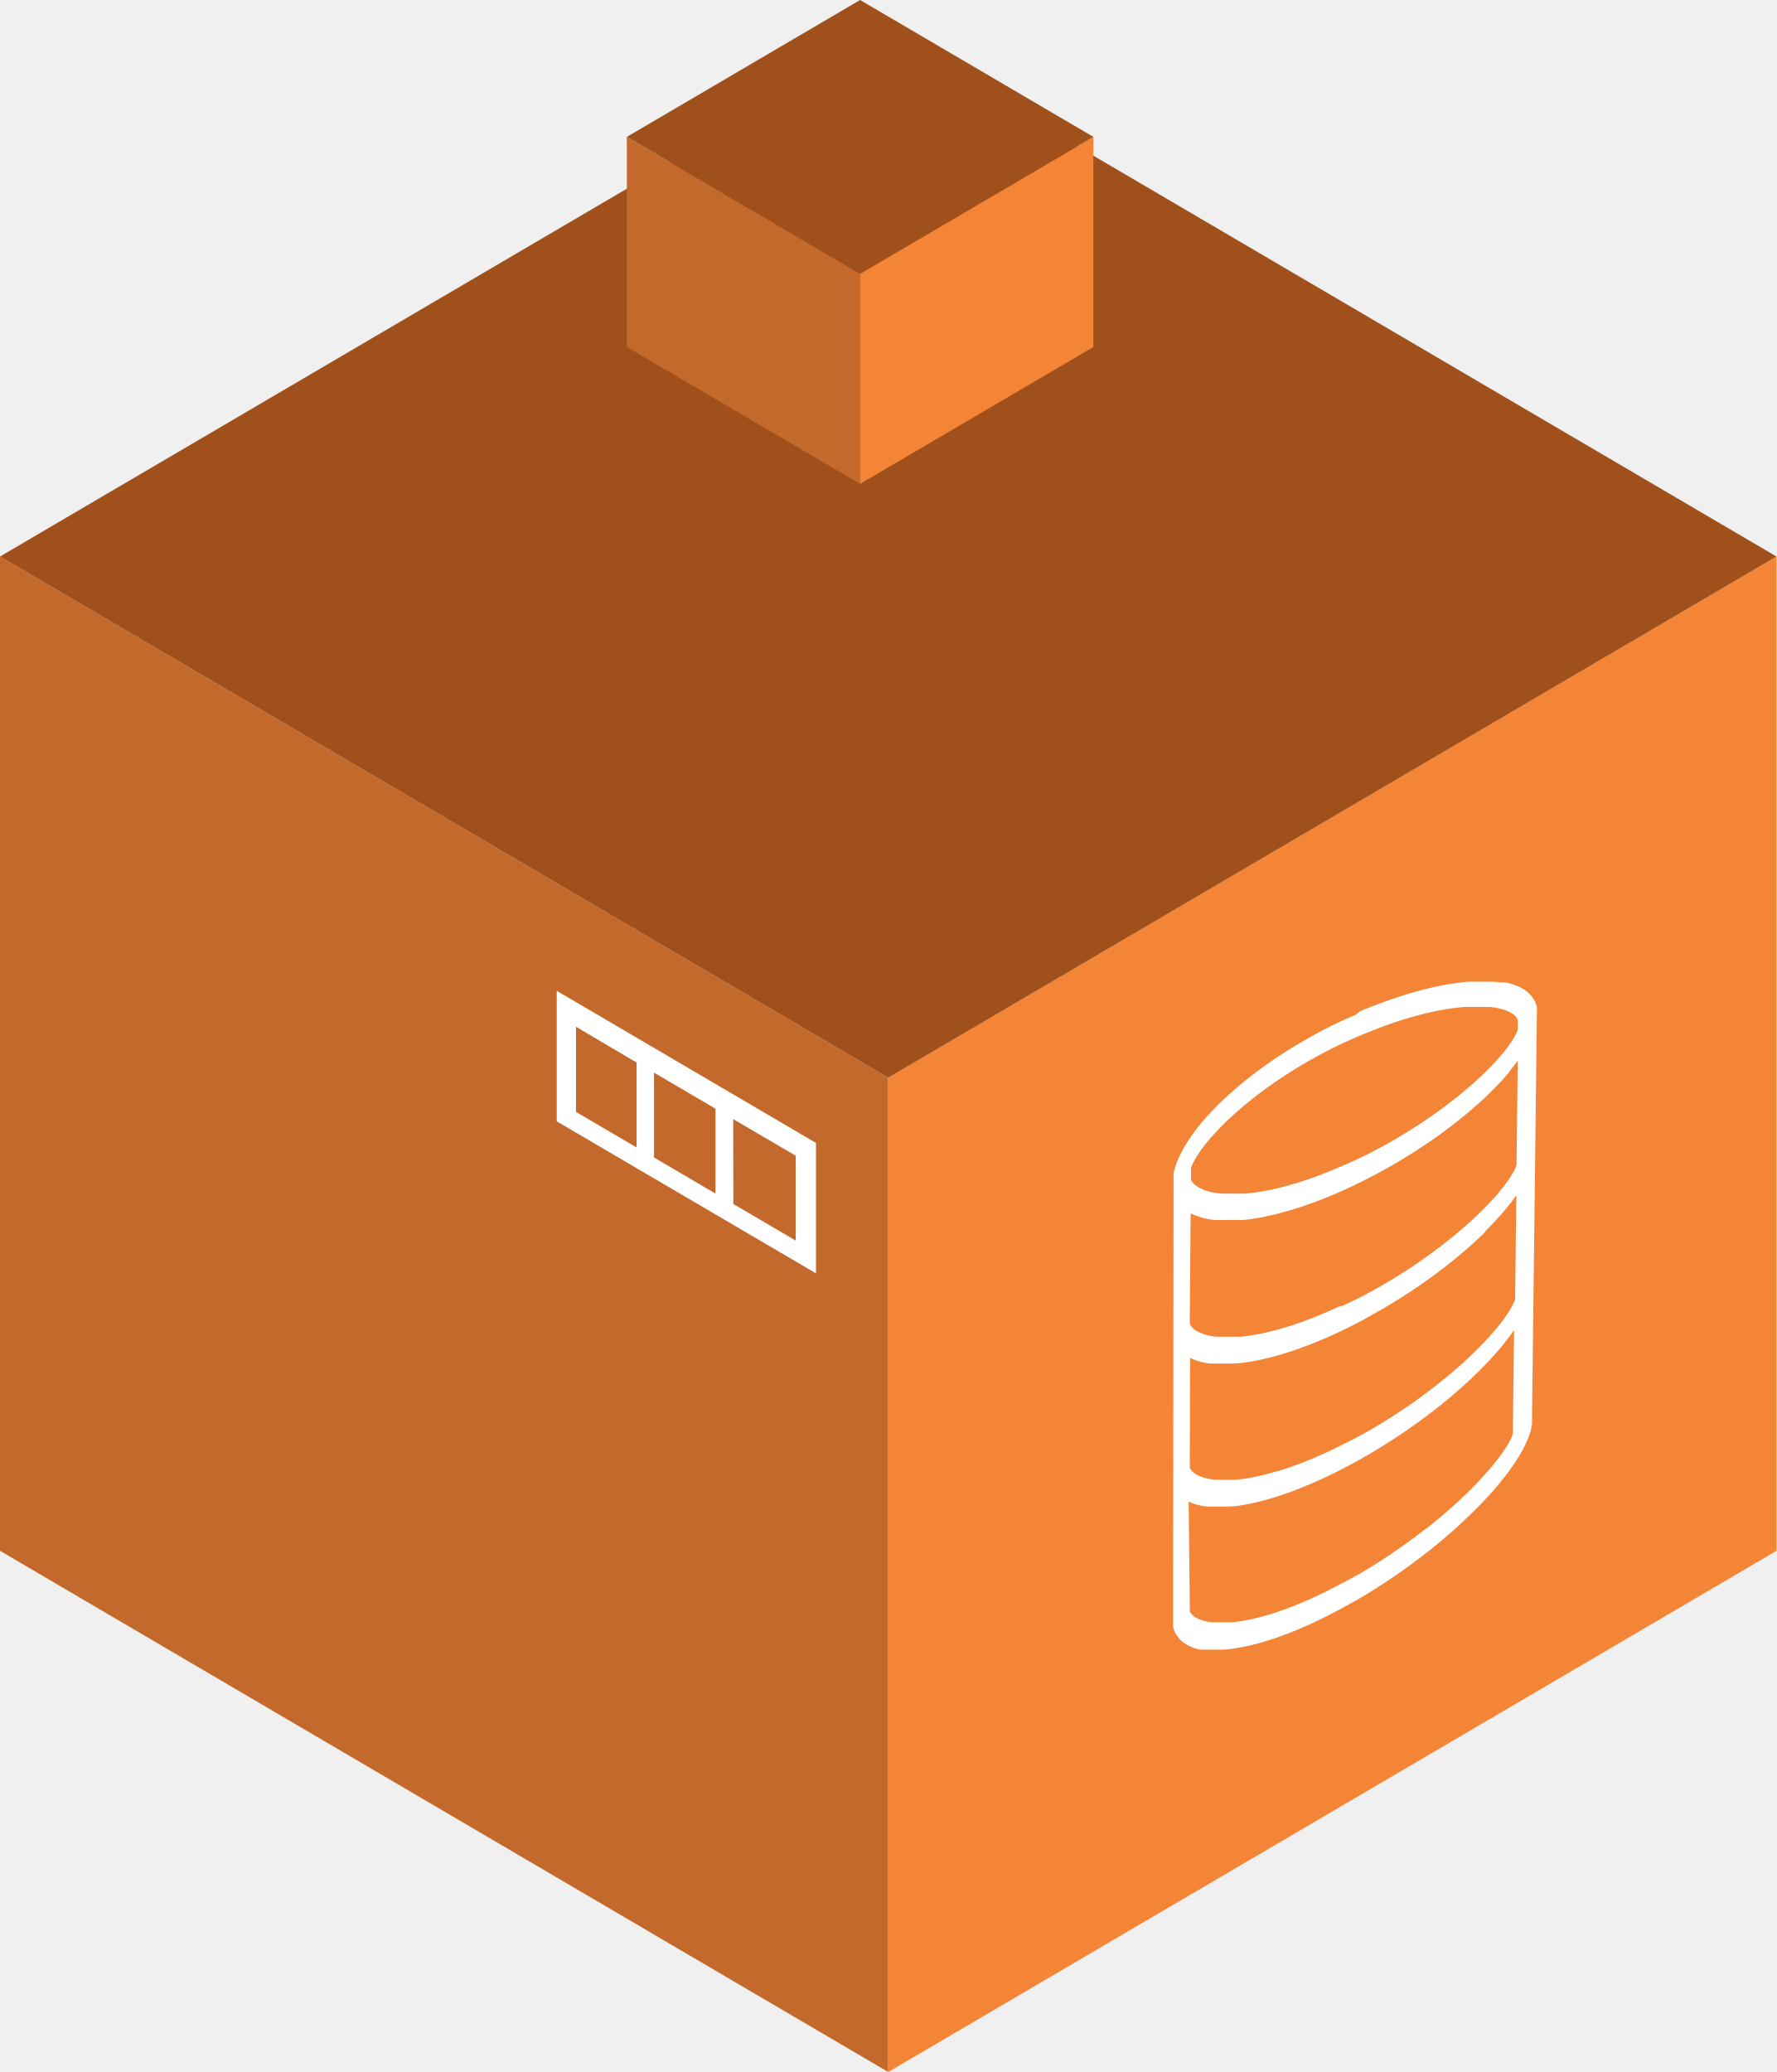
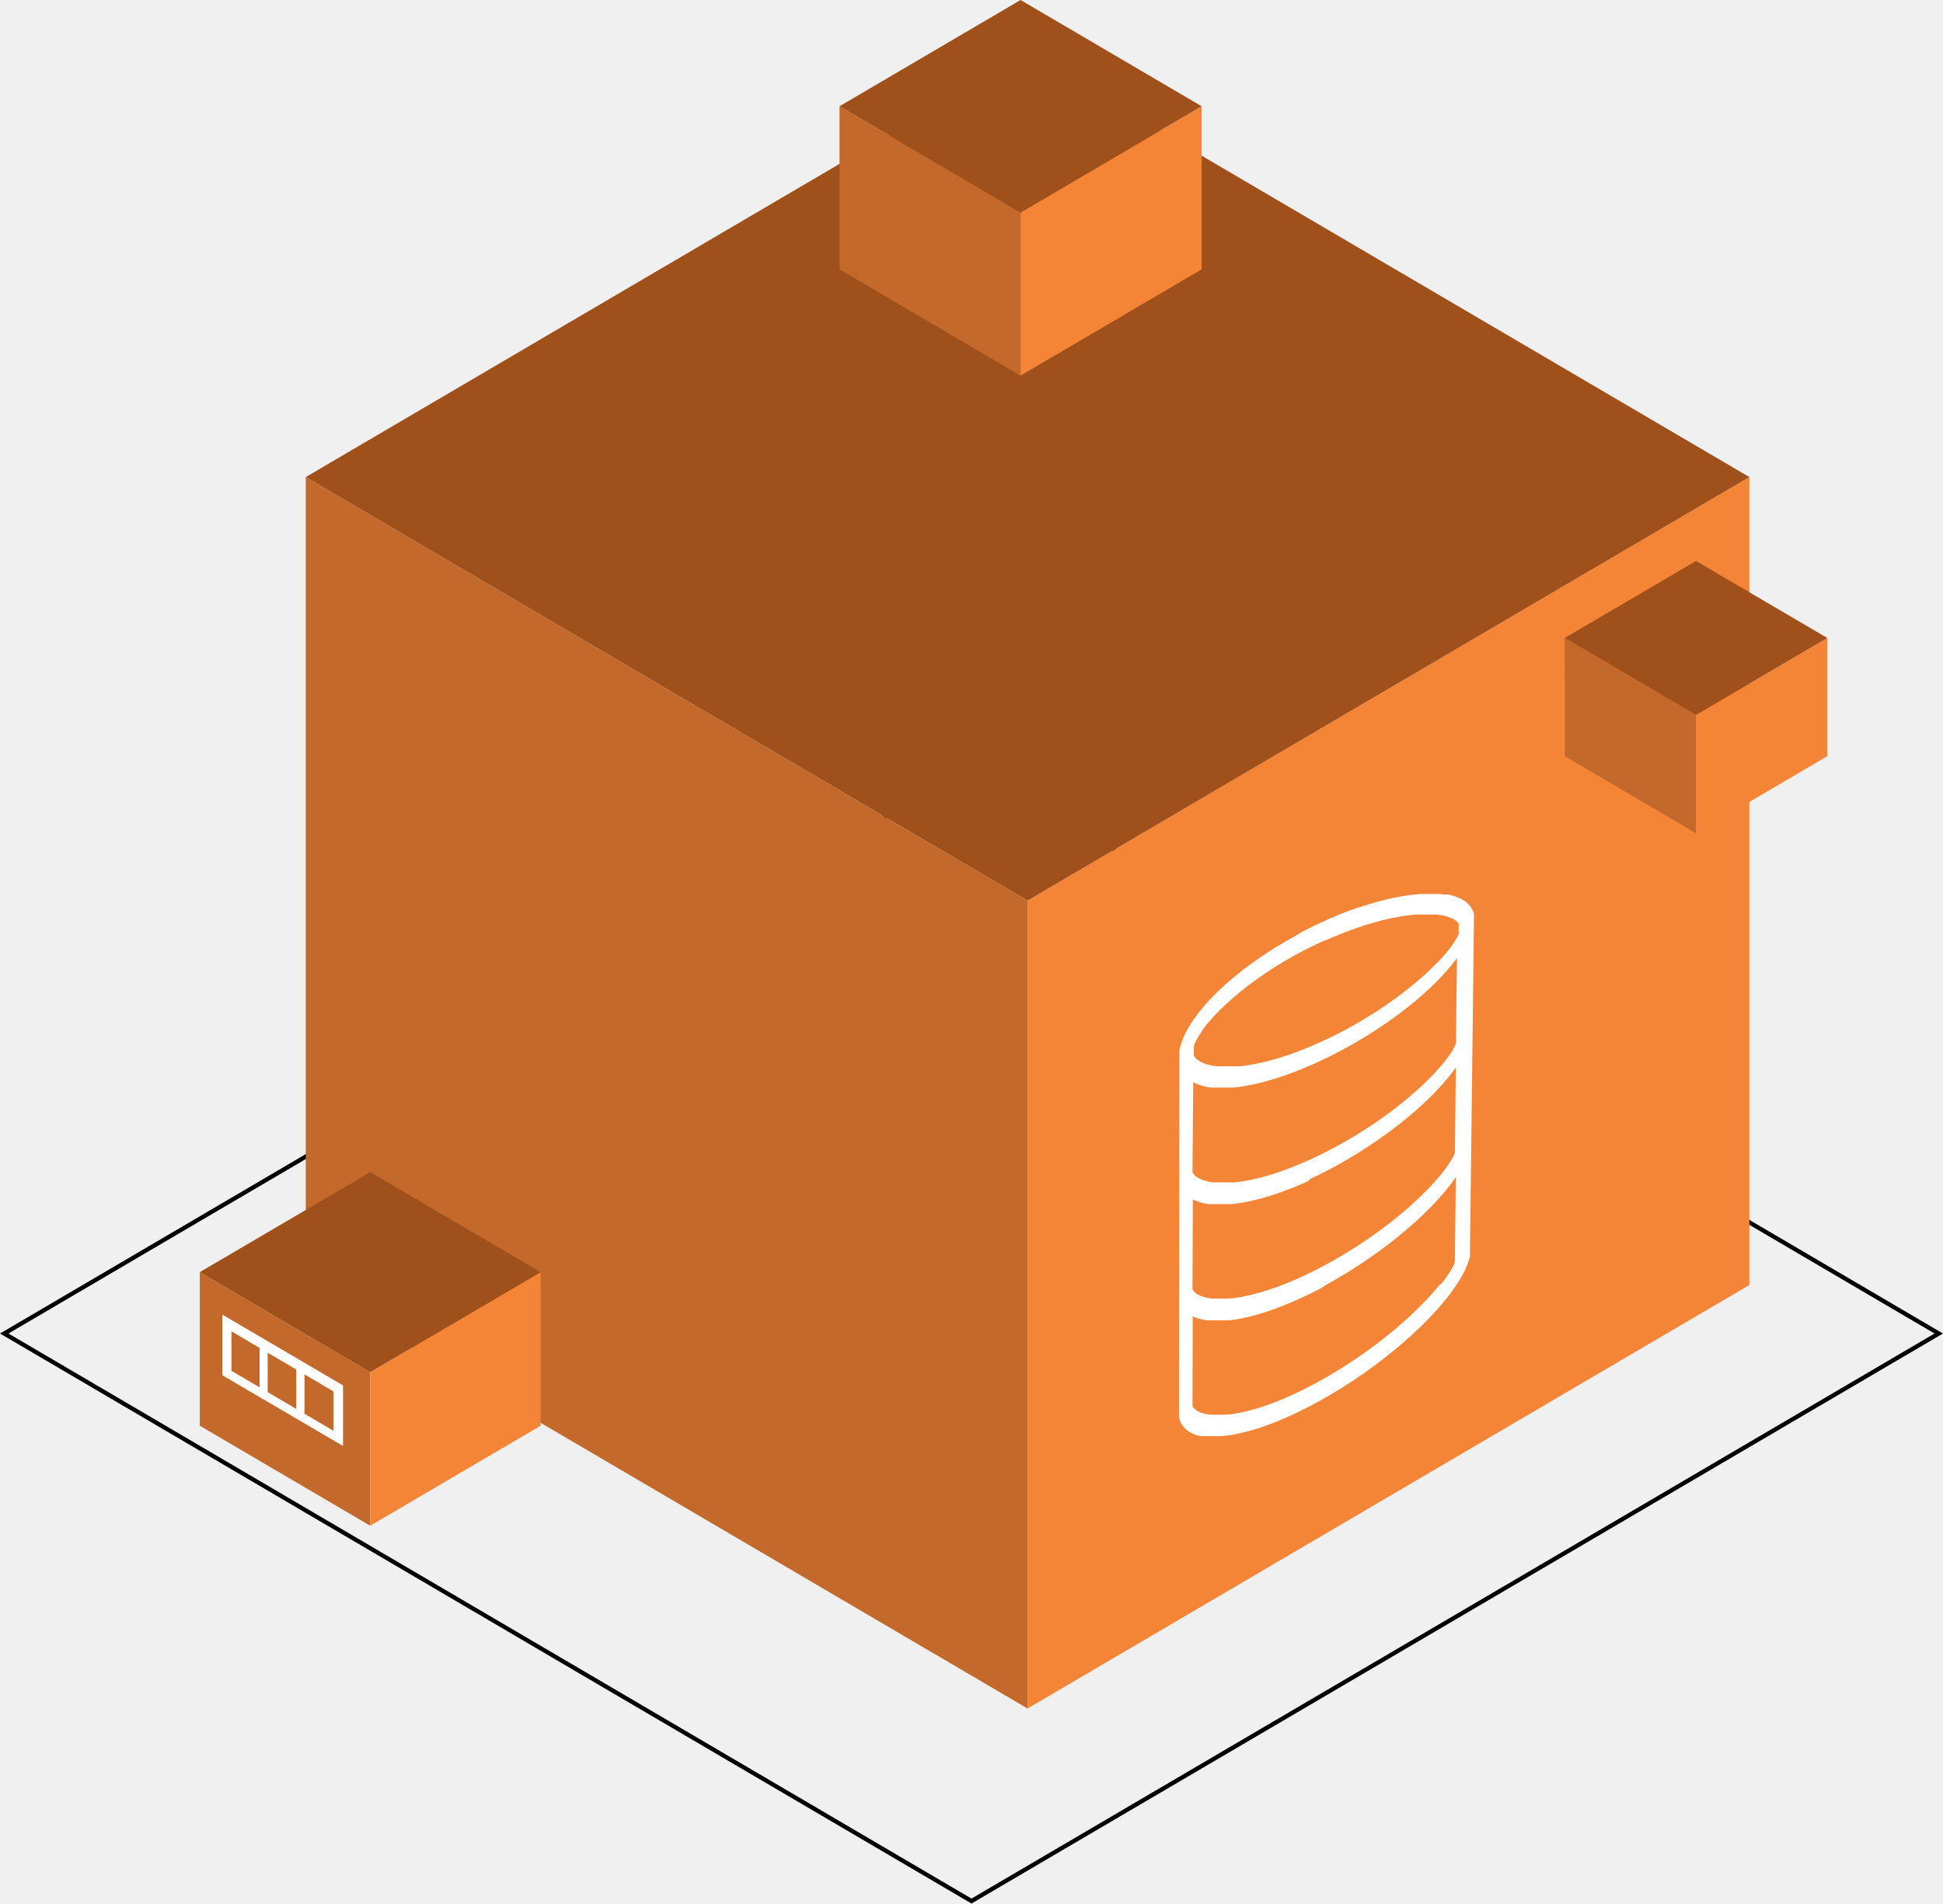
- <svg xmlns="http://www.w3.org/2000/svg" viewBox="0 0 366.13 427.04">
+ <svg xmlns="http://www.w3.org/2000/svg" viewBox="0 0 454.16 444.97">
  <defs>
-     <style>.a{fill:#c4692c;}.b{fill:#f58536;}.c{fill:#a0501a;}.d{fill:#fff;}</style>
+     <style>.a{fill:none;stroke:#000;stroke-miterlimit:10;}.b{fill:#c4692c;}.c{fill:#f58536;}.d{fill:#a0501a;}.e{fill:#fff;}</style>
  </defs>
-   <polygon class="a" points="183.06 427.04 0 319.62 0 114.7 183.06 222.12 183.06 427.04" />
-   <polygon class="b" points="183.06 427.04 366.13 319.62 366.13 114.7 183.06 222.12 183.06 427.04" />
-   <polygon class="c" points="183.06 7.28 0 114.7 183.06 222.12 366.13 114.7 183.06 7.28" />
-   <polygon class="a" points="177.26 99.73 129.19 71.52 129.19 28.21 177.26 56.42 177.26 99.73" />
-   <polygon class="b" points="177.26 99.73 225.34 71.52 225.34 28.21 177.26 56.42 177.26 99.73" />
-   <polygon class="c" points="177.26 0 129.19 28.21 177.26 56.42 225.34 28.21 177.26 0" />
-   <path class="d" d="M114.74,231.11l53.43,31.33V235.56l-53.43-31.35Zm36.37-.46L164,238.2v17.49l-12.86-7.55Zm-16.32-9.58,12.67,7.44V246l-12.67-7.44Zm-16.07-9.45L131.2,219v17.5l-12.48-7.33Z" />
-   <path class="d" d="M280.27,208.42l1-.4,1-.4.95-.38,1-.36.93-.35.93-.34.93-.32.91-.31.91-.3.9-.28.89-.27.88-.25.87-.24.86-.23.85-.21.83-.2.83-.19.82-.17.8-.16.8-.15.78-.13.77-.12.76-.1.74-.09.73-.08.71-.07.71,0,.68,0,.68,0h1.3l.63,0,.61,0,.6,0,.58.06.56.07.28,0,.27,0,.27,0,.26.05.26,0,.25.06.25.06.25.06.24.07.24.07.23.07.22.07.23.08.21.09.22.08.2.09.21.09.2.1.19.1.19.1.19.11.18.11.17.11.17.12.16.12.16.12.15.13.15.13.14.13.14.14.13.14.13.14.12.15.12.15.11.16.11.15.1.16.09.17.09.16.08.18.08.17.07.17.07.19.06.18.05.19.05.19,0,.19,0,.2,0,.2,0,.21,0,.21v.65l-1,82.88v.45l0,.22,0,.24,0,.23,0,.23-.05.24-.05.24-.05.24,0,.25-.07.24-.07.26-.08.25-.08.25-.08.26-.1.26-.1.26-.1.26-.11.26-.11.27-.12.27-.13.28-.13.27-.13.27-.14.28-.15.28-.15.28-.16.28-.16.28-.16.29-.17.29-.18.29-.18.29-.19.29-.19.3-.19.29-.2.3-.21.3-.2.3-.22.3-.22.3-.22.31-.23.3-.23.3-.24.31-.24.31-.25.31-.25.31-.25.32-.26.31-.26.31-.27.32-.27.31-.27.32-.56.64-.58.63-.6.65-.61.64-.62.65-.64.65-.65.64-.67.66-.69.65-.69.65-.71.65L300,315l-.74.65-.75.65-.76.66-.77.65-.79.64-.79.65-.81.65-.81.64-.83.64-.84.63-.85.64-.85.62-.87.63-.87.62-.89.62-.9.6-.89.61-.91.6-.92.6-.92.58-.93.58-.94.57-.95.57-.95.56-1,.55-1,.54-.95.52-.94.51-.94.49-.93.48-.92.46-.91.45-.91.43-.9.42-.89.4-.89.39-.87.37-.87.36-.85.34-.85.32-.83.31-.83.3-.81.27-.81.26-.79.25-.78.23-.77.21-.76.2-.74.18-.73.17-.73.15-.7.13-.69.12-.68.11-.67.08-.65.07-.64.06-.61,0-.61,0H250l-.56,0-.28,0-.26,0-.27,0-.26,0-.26,0-.25,0-.25,0-.24,0-.24-.05-.23-.06-.23-.06-.23-.06-.22-.07-.21-.07-.22-.08-.2-.08-.21-.09-.19-.08-.2-.1-.18-.09-.19-.11-.18-.1-.17-.11-.17-.11-.16-.12-.16-.12-.15-.13-.15-.13-.15-.14-.13-.13-.14-.14-.12-.15-.12-.15-.12-.16-.11-.16-.11-.16-.1-.16-.1-.17-.09-.18-.08-.18-.08-.18-.07-.19-.07-.19-.06-.19-.06-.2,0-.21,0-.2,0-.22,0-.21,0-.22,0-.22,0-.23v-.47l.09-89.31v-.73l0-.24,0-.25,0-.25,0-.25,0-.25,0-.26.06-.25.06-.26.07-.26.08-.26.08-.26.08-.27.09-.27.1-.27.1-.26.11-.27.12-.27.12-.28.12-.27.13-.28.14-.27.14-.28.14-.28.15-.29.16-.28.16-.28.17-.28.17-.29.17-.28.19-.29.18-.29.19-.29.2-.29.2-.28.21-.3.21-.29.21-.29.22-.29.23-.3.23-.29.23-.29.24-.29.24-.3.25-.29.25-.3.26-.3.26-.3.26-.29.28-.3.27-.29.28-.3.57-.6.58-.59.6-.6.62-.59.63-.59.65-.59.66-.59.68-.59.69-.59.71-.59.71-.58.74-.58.74-.58.76-.57.77-.58.79-.57.79-.56.81-.56.82-.56.83-.55.84-.54.85-.54.86-.54.88-.53.88-.52.89-.52.9-.51.91-.5.91-.5.93-.49.93-.48.94-.48.94-.46,1-.46,1-.45,1-.44,1-.44ZM245.21,331.06v.26l0,.11v.1l0,.1,0,.1,0,.1,0,.1,0,.1.05.09,0,.1.05.09.06.09.06.08.07.09.07.09.08.08.08.09.09.08.08.08.2.15.2.14.23.14.25.14.25.12.28.11.3.11.31.1.32.09.34.08.36.07.38.06.39.05.41,0,.42,0,.44,0h1.41l.5,0,.52,0,.53,0,.55-.06.56-.07.58-.08.59-.1.6-.11.62-.12.63-.13.66-.16.66-.16.67-.18.7-.19.7-.2.72-.22.73-.23.75-.26.75-.26.78-.28.78-.3.81-.31.81-.33.82-.34.84-.36.85-.38.86-.4.88-.41.89-.42.9-.45.91-.46.92-.48.94-.51,1-.51,1-.54,1-.55,1-.55.94-.56.93-.56.91-.57.91-.57.89-.58.88-.57.87-.58.85-.59.84-.58.83-.58.82-.59.8-.59.79-.58.78-.59.76-.59L294,315l.74-.58.72-.58.71-.58.7-.59.68-.58.66-.57.65-.57.64-.57.63-.57.61-.56.59-.56.58-.55.57-.55.55-.54.53-.54.52-.53.51-.53.48-.51.47-.51.46-.51.44-.5.43-.48.41-.49.4-.47.38-.46.35-.46.35-.44.33-.44.31-.43.3-.41.27-.41.27-.39.24-.39.23-.37.21-.36.19-.35.09-.17.08-.17.08-.16.08-.15.07-.16.07-.16.06-.15.06-.14,0-.15.05-.14.05-.13,0-.14,0-.13,0-.12,0-.12,0-.12,0-.12v-.32l.24-20.2-.29.43-.3.41-.32.43-.32.43-.32.42-.34.44-.35.43-.36.43-.36.44-.38.44-.38.44-.39.44-.4.44-.41.45-.41.45-.43.44-.43.45-.44.45-.45.45-.46.45-.46.45-.47.46-.48.45-.49.45-.49.45-.5.46-.51.45-.51.46-.52.45-.53.45-.54.46-.53.45-.55.45-.55.45-.56.45-.57.45-.57.45-.57.44-.58.44-.59.45-.6.44-.6.44-.6.44-.61.44-.61.43-.62.43-.62.43-.63.43-.63.42-.64.42-.64.43-.65.41-.65.42-.65.41-.66.41-.66.4-.67.4-.66.4-.68.39-.68.39-.67.39-.69.38-.68.38-1.38.74-.68.36-.69.35-.67.35-.68.34-.68.33-.66.32-.67.31-.66.31-.65.29-.66.3-.65.28-.64.27-.64.27-.64.26-.63.25-.63.25-.62.24-.62.23-.61.22-.61.21-.6.21-.6.19-.59.19-.58.18-.58.18-.58.17-.57.15-.56.15-.56.14-.55.14-.54.12-.54.12-.53.11-.52.1-.53.1-.5.08-.51.08-.5.07-.49.06-.48,0-.48.05-.47,0-.46,0-.45,0h-1.74l-.41,0-.41,0-.39,0-.39,0-.38-.05-.37-.06-.36-.07-.36-.07-.34-.09-.34-.09-.32-.1-.32-.11-.31-.12-.29-.13-.29-.13Zm0-29.6v.16l0,.11v.1l0,.11,0,.1,0,.1,0,.1,0,.1,0,.09,0,.1.05.1.06.09.06.09.06.09.07.1.07.08.07.09.09.08.08.09.09.08.2.16.2.15.23.14.25.14.26.13.28.13.29.11.31.1.33.1.34.1.36.08.38.07.39.06.41.05.43.05.44,0,.46,0,.47,0h1l.52,0,.53,0,.55,0,.57-.06.57-.06.6-.08.6-.09.63-.1.63-.12.66-.13.66-.15.68-.15.7-.18.7-.18.72-.2.74-.21L264,303l.76-.24.78-.26.79-.28.8-.29.81-.3.83-.32.84-.34.86-.35.86-.37.88-.39.9-.4.9-.42.92-.44.92-.45.94-.47,1-.49,1-.51,1-.52,1-.53.94-.53.93-.54.92-.54.91-.54.9-.56.88-.55.87-.55.86-.56.85-.56.83-.56.82-.56.81-.56.79-.57.78-.56.76-.57.76-.56.74-.57.72-.56.71-.56.7-.57.69-.55.67-.56.65-.55.64-.55.63-.55.61-.55.6-.53.58-.54.57-.53.55-.53.53-.52.52-.52.51-.51.49-.5.48-.5.46-.49.44-.48.43-.48.41-.48.4-.46.38-.45.36-.44.34-.44.34-.43.31-.41.29-.41.28-.4.27-.39.24-.38.23-.36.21-.36.19-.34.09-.16.09-.17.08-.16.07-.16.08-.15.06-.15.07-.15.06-.14.05-.14,0-.15.05-.13,0-.13,0-.13,0-.13,0-.11,0-.12,0-.11v-.33l.24-20.26-.29.41-.31.41-.31.42-.32.42-.33.42-.34.41-.35.43-.36.43-.36.42-.38.43-.38.43-.4.43-.4.43-.41.44-.42.43-.42.44-.44.43L306,254l-.45.44-.46.43-.47.44-.47.44-.48.44-.49.44-.49.44-.51.44-.5.44-.52.43-.52.44-.53.44-.54.44-.54.43-.55.44-.55.44-.57.43-.56.43-.57.43-.58.43-.59.43-.59.43-.59.42-.61.43-.6.42-.61.42-.62.41-.62.42-.62.41-.64.41-.63.4-.64.41-.65.4-.64.4-.66.39-.65.4-.66.39-.67.38-.67.38-.67.38-.67.38-.68.37L281,272l-.69.37-.69.35-1.38.71-.69.33-.68.34-.68.32-.68.32-.68.31-.67.3-.67.3-.66.29-.66.27-.66.28-.65.26-.65.26-.64.25-.64.24-.63.23-.63.23-.63.22-.62.21-.61.2-.61.2-.61.19-.6.18-.59.17-.59.16-.58.16-.58.15-.57.14-.56.13-.56.13-.56.12-.54.1-.54.11-.54.1-.52.08-.52.08-.52.07-.5.06-.5.06-.5,0-.48.05-.48,0-.47,0-.46,0H251l-.42,0-.42,0-.41,0-.39,0-.39-.05-.38-.07-.38-.07-.36-.08-.35-.09-.35-.09-.34-.1-.32-.11-.32-.12-.31-.12-.3-.14-.29-.14Zm0-29.66v.37l0,.11,0,.1,0,.1,0,.1,0,.1,0,.1.05.1,0,.09.05.1.06.09.06.1.07.08.07.1.08.09.08.08.09.09.09.08.19.17.21.16.23.15.25.14.26.14.28.13.29.12.32.12.33.11.34.1.36.09.38.08.4.08.41.06.42.06.45,0,.46,0,.47,0,.49,0h1l.53,0,.55,0,.57,0,.58,0,.6-.06.61-.07.62-.09.64-.1.66-.11.66-.12.69-.14.7-.15.7-.17.73-.17.74-.2.75-.2.76-.22.78-.24.8-.25.8-.27.82-.28.83-.29.84-.32.86-.33.87-.34.89-.36.89-.38.91-.39.92-.41.93-.43L277,269l.95-.47,1-.48,1-.49,1-.5.95-.51.93-.51.92-.51.92-.52.9-.53.89-.52.87-.53.86-.53.85-.53.84-.54.82-.54.81-.54.79-.54.79-.55.77-.54.75-.54.75-.55.72-.54.72-.54.7-.54.69-.54.67-.54.65-.53.65-.53.63-.54.61-.52.6-.52.58-.52.58-.52.55-.51.54-.51.52-.5.51-.49.5-.5.47-.48.46-.48.45-.47.43-.46.41-.46.4-.45.38-.45.36-.43.35-.43.33-.41.32-.41.29-.4.28-.39.27-.38.25-.37.22-.36.22-.35.19-.33.09-.17.08-.16.08-.16.08-.15.07-.16.07-.15.07-.15.05-.14.06-.14.05-.14,0-.13,0-.13,0-.13,0-.12,0-.12,0-.12,0-.11v-.32l.24-20.33-.3.4-.3.41-.31.4-.33.41-.33.41L311,221l-.35.41-.36.42-.37.42-.37.41-.39.42-.4.42-.4.42-.41.42-.42.42-.43.43-.43.42-.45.43-.45.42-.46.43-.47.42-.47.43-.49.42-.49.43-.49.42-.51.43-.51.42-.52.42-.52.43-.53.42-.54.42-.54.42-.56.42-.55.42-.57.42-.57.42-.57.41-.58.41-.59.42-.59.41-.6.4-.6.41-.61.4-.62.41-.62.4-.62.39-.63.39-.63.4-.64.38-.64.39-.65.38-.65.38-.65.38-.66.37-.67.37-.66.37-.68.36-.67.36-.68.35-.68.36-.68.34-.69.35-.69.33-.7.34-.69.32-.69.33-.69.31-.68.31-.69.29-.68.29-.67.29-.67.27-.67.27-.66.26-.66.26-.65.24-.65.24-.65.23-.64.22-.63.22-.64.21-.62.2-.63.19-.61.19-.62.17-.6.17-.61.17-.59.16-.59.14-.59.14-.58.13-.57.13-.57.12-.56.11-.55.1-.55.09-.54.09-.54.08-.53.07-.52.06-.52.06-.51,0-.5,0-.49,0-.49,0H252l-.44,0-.43,0-.42,0-.42,0-.41-.05-.4-.06-.39-.07-.39-.07-.37-.08-.37-.09-.35-.1-.35-.1-.34-.11-.32-.12-.32-.13-.32-.13-.3-.14-.28-.15Zm33-57.45-1,.45-1,.45-.94.46-.93.47-.92.47-.91.47-.89.48-.88.49-.87.49-.86.49-.84.49-.83.51-.81.5-.8.5-.79.51-.78.51-.76.51-.75.5-.73.52-.72.51-.7.51-.69.52-.68.51-.66.51-.64.52-.64.5-.61.51-.61.51-.58.5-.57.5-.56.5-.54.49-.52.49-.52.49-.49.49-.48.47-.46.48-.44.46-.43.47-.42.46-.4.45-.38.44-.36.44-.35.42-.33.43-.31.41-.3.4-.28.4-.26.39-.25.38-.22.36-.21.36-.2.35-.08.17-.09.16-.08.16-.08.17-.07.16-.06.15-.07.15-.06.15,0,.15-.05.14,0,.14,0,.14,0,.13,0,.13,0,.13,0,.12,0,.12v.56l0,.1v.11l0,.1,0,.11,0,.1,0,.1,0,.1,0,.1.05.1,0,.1.06.1.06.09.07.09.07.1.07.09.08.09.09.09.09.09.19.17.21.17.22.15.25.16.26.15.28.14.29.13.31.13.33.12.35.11.36.1.38.1.4.08.41.08.43.07.44.06.46,0,.47.05.5,0,.51,0h1.61l.57,0,.58,0,.6,0,.61-.06.63-.07.65-.08.65-.09.68-.1.68-.12.7-.13.72-.14.73-.16.74-.17.76-.19.77-.19.79-.22.79-.23.81-.24.83-.25.84-.28.85-.29.86-.3.88-.32.89-.34.9-.35.92-.37.92-.38.94-.4,1-.43,1-.43,1-.46,1-.46,1-.48.95-.47.94-.48.93-.5.91-.49.91-.49.89-.5.87-.51.87-.51.85-.51.84-.51.83-.52.81-.52.8-.51.79-.52.77-.53.76-.52.75-.51.73-.53.71-.52.71-.52.69-.52.67-.52.66-.51.65-.52.63-.51.62-.51.6-.51.58-.49.58-.51.56-.5.53-.48.53-.49.51-.48.5-.48.47-.47.47-.47.44-.45.44-.46.41-.44.4-.44.39-.44.36-.42.35-.41.33-.41.32-.4.3-.39.28-.38.26-.38.25-.36.23-.35.21-.34.2-.34.08-.16.09-.16.08-.15.08-.16.07-.15.07-.15.07-.14.05-.14.06-.14.05-.13,0-.14,0-.13,0-.12,0-.12,0-.13,0-.11,0-.11v-.52l0-.1v-.1l0-.09,0-.11,0-.09,0-.09,0-.1-.05-.09-.05-.09-.05-.09,0-.09-.06-.08-.07-.09-.07-.08-.08-.09-.07-.08-.09-.08-.08-.08-.19-.16-.21-.15-.22-.14-.24-.14-.27-.14-.27-.12-.3-.12-.31-.12-.32-.1-.35-.1-.36-.09-.37-.09-.4-.07-.41-.07-.43-.06-.44-.05-.46,0-.47,0-.49,0h-1.57l-.55,0-.57,0-.58,0-.6,0-.62.06-.63.07-.64.07-.66.09-.67.1-.69.11-.7.12-.72.13-.73.15-.74.16-.76.18-.77.18-.79.2-.8.22-.81.23-.83.23-.84.26-.85.27-.87.28-.88.3-.89.32-.91.33-.92.35-.93.36-.94.38-1,.4-1,.41-1,.43Z" />
+   <polygon class="a" points="227.08 179.05 0.99 311.72 227.08 444.39 453.17 311.72 227.08 179.05" />
+   <polygon class="b" points="240.18 399.38 71.47 300.38 71.47 111.52 240.18 210.52 240.18 399.38" />
+   <polygon class="c" points="240.18 399.38 408.9 300.38 408.9 111.52 240.18 210.52 240.18 399.38" />
+   <polygon class="d" points="240.18 12.52 71.47 111.52 240.18 210.52 408.9 111.52 240.18 12.52" />
+   <polygon class="b" points="86.53 356.65 46.69 333.27 46.69 297.38 86.53 320.76 86.53 356.65" />
+   <polygon class="c" points="86.53 356.65 126.38 333.27 126.38 297.38 86.53 320.76 86.53 356.65" />
+   <polygon class="d" points="86.53 274 46.69 297.38 86.53 320.76 126.38 297.38 86.53 274" />
+   <path class="e" d="M52,321.5,80.18,338V323.85L52,307.32Zm19.17-.24,6.78,4v9.21l-6.78-4Zm-8.6-5.05,6.68,3.92v9.22l-6.68-3.92Zm-8.47-5,6.58,3.88v9.22l-6.58-3.87Z" />
+   <path class="e" d="M311.05,214.61l.89-.37.89-.37.87-.35.88-.33.86-.33.86-.31.85-.3L318,212l.84-.27.83-.26.82-.25.81-.23.8-.23.79-.21.78-.19.78-.19.76-.17.75-.16.74-.14.74-.14.72-.12.71-.11.69-.1.69-.08.67-.07.66-.06.65-.05.63,0,.62,0h1.2l.58,0,.57,0,.55,0,.53.05.52.07.26,0,.25,0,.24,0,.24,0,.24.05.24.05.23.06.22.05.22.07.22.06.22.07.2.07.21.07.2.08.2.07.19.09.19.08.18.09.18.09.17.1.17.1.17.1.16.1.15.11.15.11.15.11.14.12.14.12.13.13.13.12.12.13.12.13.11.14.11.14.1.14.1.14.09.15.09.15.08.16.07.15.07.16.07.17.06.17.06.16.05.18,0,.17,0,.18,0,.19,0,.18,0,.19v.19l0,.2v.4l-.92,76.39v.41l0,.21,0,.21,0,.22,0,.21,0,.22,0,.22,0,.23-.05.22-.06.23-.07.23-.07.23-.07.23-.08.24-.09.24-.09.24-.09.24-.1.25-.11.24-.11.25-.12.25-.12.25-.12.26-.13.25-.13.26-.14.26-.15.26-.15.26-.15.26-.15.27-.17.27-.16.26-.18.27-.17.28-.18.27-.19.27-.19.28-.19.27-.2.28-.2.28-.2.28-.21.28-.21.28-.22.29-.23.28-.22.29-.23.28-.24.29-.24.29-.24.29-.24.29-.25.29-.26.29-.51.59-.54.59-.55.59-.56.59-.57.6-.59.6-.6.59-.62.61-.63.59-.64.61-.66.6-.66.6-.68.6-.69.6-.7.61-.71.59-.72.6-.74.6-.74.59-.75.6-.77.58-.77.59-.78.59-.79.57-.8.58-.8.57-.82.57-.82.56-.83.56-.84.55-.85.55-.85.54-.85.53-.87.53-.87.52-.87.52-.88.5-.89.5-.87.48-.87.47-.86.46-.86.44-.85.42-.84.41-.84.4-.83.39-.82.37-.81.35-.81.35-.8.33-.79.31-.77.3-.78.28-.76.28-.75.25-.74.24-.73.23-.72.21-.71.2-.69.18-.69.17-.68.15-.66.14-.65.12-.64.11-.63.1-.61.08-.6.06-.59.05-.57,0-.56,0h-1.07l-.51,0h-.26l-.24,0-.25,0-.24,0-.23,0-.23,0-.23,0-.23,0-.22-.05-.21-.06-.21,0-.21-.06-.21-.06-.19-.07-.2-.07-.19-.07-.19-.08-.18-.09-.18-.08-.17-.09-.17-.09-.17-.1-.15-.1-.16-.11-.15-.11-.15-.11-.14-.11-.13-.12-.14-.13-.12-.13-.13-.13-.11-.13-.11-.14-.11-.14-.11-.15-.1-.15-.09-.15-.09-.16-.08-.16-.08-.16-.07-.17-.07-.17-.06-.18-.06-.18-.05-.18,0-.19,0-.19,0-.2,0-.19,0-.21,0-.21,0-.21v-.43l.08-82.31v-.44l0-.23,0-.22,0-.23,0-.23,0-.23,0-.24.05-.23.05-.24.06-.23.06-.24.07-.24.07-.24.08-.25.09-.24.09-.25.09-.25.1-.25.11-.25.11-.25.11-.26.12-.25.13-.25.12-.26.14-.26.14-.26.14-.26.15-.26.15-.26.16-.26.16-.26.17-.27.17-.26.18-.27.18-.27.19-.26.19-.27.19-.27.2-.27.2-.27.21-.27.21-.27.22-.27.22-.27.22-.27.23-.27.23-.27.24-.28.24-.27.24-.28.25-.27.25-.27.26-.27.52-.56.54-.54.55-.55.57-.55.59-.54.59-.55.62-.54.62-.55.64-.54.65-.54.66-.54.68-.53.68-.54.7-.52.71-.53.73-.53.73-.51.74-.52.76-.51.76-.51.78-.5.78-.5.8-.5.8-.48.81-.49.82-.47.83-.47.84-.47.84-.46L304,218l.85-.44.87-.44.87-.43.88-.42.89-.42.89-.4.89-.4Zm-32.31,113V328l0,.1,0,.09,0,.09,0,.1,0,.08,0,.09,0,.09,0,.09.05.08.06.09.06.08.06.08.06.08.07.07.08.08.08.07.08.08.18.14.19.13.21.13.22.12.24.12.26.1.27.1.28.09.3.08.32.08.33.06.35.06.36.05.37,0,.39,0,.41,0h1.3l.46,0,.48,0,.49-.05.5,0,.52-.07.53-.07.54-.09.56-.1.57-.11.59-.13.6-.14.6-.14.63-.17.64-.17.65-.19.66-.21.67-.21.69-.23.7-.25.71-.26.73-.27.73-.29.75-.3.76-.31.77-.34.79-.35.79-.36.81-.38.82-.39.83-.41.84-.43.85-.44.87-.47.87-.47.89-.49.88-.51.88-.51.87-.52.86-.52.84-.52.83-.53.83-.53.81-.53.8-.53.79-.54.77-.53.77-.54.75-.55.74-.54.72-.53.72-.55.7-.54.7-.54.67-.54.67-.54.65-.53.64-.54.63-.53.61-.53.61-.53.58-.52.58-.53.56-.51.55-.52.53-.51.52-.5.51-.5.49-.5.48-.49.47-.48.45-.48.43-.47.43-.46.4-.46.39-.45.38-.45.37-.43.35-.43L337,300l.31-.41.31-.41.28-.39.28-.38.25-.38.25-.36.22-.35.21-.35.19-.33.18-.32.08-.15.08-.16.07-.15.07-.14.07-.15.06-.14.06-.14.05-.13,0-.14.05-.12,0-.13,0-.12,0-.12,0-.12,0-.11,0-.11,0-.1v-.3l.22-18.62-.27.39-.28.39-.29.39-.29.39-.3.4-.31.39-.33.4-.32.4-.34.41-.35.4-.35.41-.36.41-.37.4-.37.41-.39.41-.39.42-.4.41-.4.42-.42.41-.42.41-.43.42-.43.42-.44.42-.45.42-.45.41-.46.42-.47.42-.47.42-.48.41-.49.42-.49.42-.5.41-.5.42-.51.41-.52.42-.52.41-.52.42-.53.4-.54.41-.54.41-.55.41-.55.41-.56.4-.56.4-.57.41-.57.39-.57.4-.58.39-.58.39-.59.39-.59.39-.59.38-.6.39-.61.38-.6.37-.61.38-.62.37-.61.36-.62.36-.63.36-.62.36-.63.35-.63.35L309,301l-.63.33-.63.33-.63.32-.62.31-.62.3-.62.3-.61.29-.61.28-.6.27-.61.27-.6.26-.59.26-.59.24-.58.24-.59.24-.58.22-.57.22-.57.21-.56.21-.56.19-.56.19-.55.18-.54.18-.54.16-.54.16-.53.16-.52.14-.52.14-.51.13-.51.12-.5.12-.5.11-.49.1-.48.09-.48.09-.47.08-.46.07-.46.06-.46.06-.44,0-.44,0-.43,0-.43,0-.42,0h-1.59l-.39,0-.37,0-.36,0-.36,0-.35-.05-.35-.05-.33-.07-.32-.07-.32-.08-.31-.08-.3-.09-.29-.1-.29-.11-.27-.12-.26-.12Zm0-27.28v.35l0,.09,0,.1,0,.09,0,.09,0,.09,0,.09,0,.09,0,.09.05.09.06.08.06.09.06.08.06.08.08.08.07.07.08.08.08.08.18.14.19.15.21.13.23.12.24.12.26.12.27.1.29.1.3.09.31.09.34.07.35.07.36.06.37.05.39,0,.41,0,.42,0h1.83l.49,0,.51,0,.52-.05.53-.06.55-.08.56-.08.57-.09.59-.11.6-.12.61-.14.63-.14.64-.16.65-.17.67-.18.67-.2.69-.21.7-.22.72-.24.73-.26.74-.26.75-.28.76-.3.77-.31.79-.32.8-.34.81-.36.83-.37.83-.39.84-.4.86-.42.87-.43.87-.46.89-.47.89-.48.89-.48.87-.49.86-.5.84-.49.84-.51.83-.51.81-.5.8-.51.8-.52.77-.51.77-.52.76-.52.74-.52.73-.52.72-.52.71-.52.69-.52.68-.52.67-.52.66-.51.64-.52.63-.52.62-.51.6-.51.59-.51.58-.5.56-.51.55-.49.54-.5.52-.49.51-.48.5-.48.47-.48.47-.47.46-.46.43-.46.43-.46.4-.44.4-.44.38-.44.37-.42.34-.42.34-.41.32-.4.3-.39.29-.39.27-.38.26-.36.24-.36.23-.35.21-.33.19-.33.18-.31.08-.16.08-.15.07-.15.07-.14.07-.14.06-.15.06-.13.06-.13.05-.13,0-.14,0-.12,0-.12,0-.12,0-.11,0-.11,0-.11v-.1l0-.11v-.19l.21-18.67-.27.37-.28.38-.28.39-.3.38-.3.39-.32.38-.32.39-.33.4-.34.39-.34.39-.36.4-.36.4-.37.39-.38.41-.38.4-.4.4-.4.39-.4.41-.42.41-.42.4-.43.4-.44.41-.44.4-.45.4-.46.41-.46.41-.47.4-.47.4-.48.41-.49.4-.5.4-.5.4-.5.41-.51.4-.52.4-.52.4-.53.39-.53.4-.54.39-.55.4-.55.39-.55.39-.56.39-.56.38-.57.39-.57.38-.58.38-.58.38-.58.37-.59.37-.6.37-.6.37-.6.37-.6.36-.61.36-.62.35-.61.35-.62.35-.62.35-.63.34-.63.34-.63.33-.63.33-1.28.65-.63.31-.63.31-.63.3-.63.29L306,276l-.62.28-.61.27-.61.27-.61.26-.61.25-.6.24-.59.24-.6.23-.58.22-.59.22-.58.21-.58.2-.57.19-.56.19-.57.18-.55.17-.56.17-.54.16-.54.15-.54.14-.53.14-.53.13-.52.12-.52.12-.51.11-.5.1-.5.09-.49.09-.48.08-.49.07-.47.07-.47.06-.46.05-.45,0-.45,0-.44,0-.43,0h-2.06l-.39,0-.39,0-.37,0-.37,0-.36-.05-.35-.06-.35-.06-.33-.08-.33-.08-.32-.08-.31-.1-.3-.1-.29-.11-.28-.11-.28-.13-.26-.13Zm0-27.33v.34l0,.1,0,.09,0,.09,0,.1,0,.09,0,.09,0,.09,0,.09.06.09.05.08.06.09.06.08.07.09.07.08.07.08.08.08.09.08.18.15.19.14.21.14.23.14.24.12.26.13.27.11.29.1.3.1.32.1.33.08.35.08.36.06.38.07.39.05.41,0,.43,0,.44,0h1.39l.5,0,.5,0,.53,0,.53,0,.55-.06.56-.06.58-.08.59-.09.6-.1.61-.12.63-.12.65-.15.65-.15.67-.16.68-.18.69-.19.71-.2.72-.22.73-.23.74-.25.75-.26.77-.27.78-.29.79-.3.8-.32.81-.33.83-.35.84-.36.85-.38.85-.39.88-.41.88-.43.89-.44.9-.46.88-.46.88-.46.86-.47.85-.48.84-.48.83-.48.82-.48.8-.49.8-.49.78-.49.77-.5.76-.5.75-.49.73-.5.72-.5.71-.5.7-.5.68-.51.67-.49.66-.5.65-.5.63-.5.62-.49.6-.5.6-.49.58-.49.56-.48.56-.48.53-.48.53-.48.51-.47.5-.47.48-.46.47-.45.45-.46.44-.44.43-.44.41-.44.39-.43.39-.42.36-.42.35-.4.34-.4.32-.4.3-.38.29-.38.28-.37.26-.36.24-.35.23-.34.21-.33.19-.32.18-.31.08-.15.08-.15.08-.14.07-.15.06-.14.07-.14.06-.13.05-.13.05-.13,0-.13,0-.12,0-.12,0-.12,0-.11,0-.11,0-.11,0-.11v-.29l.22-18.74-.27.37-.28.37-.29.38-.3.37-.3.38-.32.38-.32.38-.33.39-.34.38-.35.38-.36.39-.36.38-.37.39-.38.39-.39.39-.39.39-.4.39-.41.39-.42.39-.43.4-.43.39-.43.39-.45.39-.45.39-.46.4-.46.39-.47.39-.48.39-.48.39-.5.39-.49.39-.5.38-.51.39-.52.39-.52.38-.52.39-.53.38-.53.38-.54.38-.55.38-.55.37-.56.37-.56.38-.56.37-.58.37-.57.36-.58.36-.58.37-.59.35-.59.36-.6.35-.6.35-.6.35-.61.34-.61.34-.62.34-.62.34-.62.32-.62.33-.63.33-.63.32-.64.31-.63.31-.64.31-.64.3-.64.3-.63.29-.63.28-.63.27-.63.27-.62.26-.62.26-.61.24-.61.25-.61.23-.6.23-.6.21-.59.22-.59.2-.59.2-.59.2-.57.18-.58.18-.57.17-.56.16-.56.16-.56.15-.55.15-.54.13-.54.13-.53.12-.53.12-.52.1-.52.11-.51.09-.51.08-.5.08-.49.08-.49.06-.48.06-.48.05-.47,0-.46,0-.46,0-.44,0H285l-.4,0-.4,0-.39,0-.39,0-.38,0-.36-.06-.37-.06-.35-.06-.34-.08-.34-.08-.33-.09-.32-.1-.31-.1-.3-.11-.29-.12-.29-.12-.28-.13-.26-.14Zm30.4-52.95-.89.42-.88.41-.87.42-.86.44-.85.43-.83.44-.83.44-.81.44-.8.46-.78.45-.78.46-.77.46-.75.46-.73.46-.73.47-.72.47-.7.47-.69.47-.67.47-.66.48-.65.47-.64.47-.62.48-.61.47-.6.47-.58.47-.57.46-.55.47-.54.46-.53.47-.51.46-.5.45-.48.45-.48.46-.45.44-.44.44-.43.44-.41.43-.39.42-.38.43-.37.41-.35.41-.34.4-.32.4-.3.38-.29.39L281,241l-.26.36-.24.36-.23.35-.21.34-.19.33-.18.32-.08.15-.08.16-.07.14-.07.16-.07.14-.06.15-.06.13-.05.14-.05.14-.05.13,0,.13,0,.13,0,.12,0,.12,0,.12,0,.11v.11l0,.11v.4l0,.1v.1l0,.09,0,.1,0,.09,0,.09,0,.1,0,.09,0,.09.05.09,0,.09.06.09.07.08.06.09.07.09.07.08.08.08.08.08.18.16.19.15.21.15.22.14.25.14.25.13.28.12.28.12.31.11.32.1.33.09.35.09.36.08.38.08.4.06.41.06.42,0,.44,0,.45,0,.47,0h2l.54,0,.55,0,.57,0,.58-.07.59-.07.61-.09.61-.09.64-.11.64-.12.66-.13.67-.14.69-.16.7-.18.71-.18.72-.19.74-.21.74-.23.76-.23.78-.26.78-.26.8-.28.8-.3.82-.31.84-.32.84-.35.86-.35.86-.37.88-.39.89-.4.9-.42.9-.42.89-.44.88-.44.86-.44.86-.46.84-.45.83-.46.82-.46.81-.46.8-.48.78-.46.78-.48.76-.47.75-.48.74-.47.72-.49.71-.48.7-.48.69-.48.67-.48.67-.48.65-.48.63-.48.62-.47.61-.48.6-.48.58-.46.57-.47.55-.47.54-.46.53-.47.51-.45.5-.45.48-.45.48-.45.45-.43.44-.44.43-.43L336,225l.4-.42.38-.41.37-.41.35-.4.34-.38.32-.39.31-.37.29-.37.27-.36.26-.35.25-.35.23-.33.21-.33.19-.31.18-.31.08-.15.08-.14.08-.14.07-.15.07-.14.06-.13.06-.14.05-.13.05-.12,0-.13,0-.12,0-.12,0-.12,0-.11,0-.11,0-.1v-.11l0-.1v-.56l0-.09,0-.09,0-.09,0-.08,0-.09,0-.08,0-.09L341,216l-.05-.08-.06-.08-.06-.08-.06-.08-.07-.08-.07-.07-.08-.08-.08-.07-.17-.15-.2-.14-.2-.13-.22-.13-.24-.12-.26-.11-.27-.12-.29-.1-.3-.1-.31-.09-.33-.08-.35-.08-.37-.07-.38-.06-.39-.06-.41-.05-.42,0-.44,0-.45,0-.47,0h-1.48l-.53,0-.53,0-.56,0-.56.05-.58.06-.6.07-.6.08-.62.09-.64.1-.64.12-.66.12-.68.14-.68.15-.7.16-.71.17-.73.18-.74.2-.74.21-.77.22-.77.24-.79.25-.8.26-.81.27-.82.3-.84.3-.84.32-.86.33-.87.35-.88.37-.89.38-.91.4Z" />
+   <polygon class="b" points="396.43 194.78 365.75 176.77 365.74 149.13 396.43 167.13 396.43 194.78" />
+   <polygon class="c" points="396.43 194.78 427.11 176.77 427.11 149.13 396.43 167.13 396.43 194.78" />
+   <polygon class="d" points="396.43 131.13 365.74 149.13 396.43 167.13 427.11 149.13 396.43 131.13" />
+   <polygon class="b" points="238.55 87.8 196.23 62.96 196.23 24.84 238.55 49.67 238.55 87.8" />
+   <polygon class="c" points="238.55 87.8 280.87 62.96 280.87 24.84 238.55 49.67 238.55 87.8" />
+   <polygon class="d" points="238.55 0 196.23 24.84 238.55 49.67 280.87 24.84 238.55 0" />
</svg>
